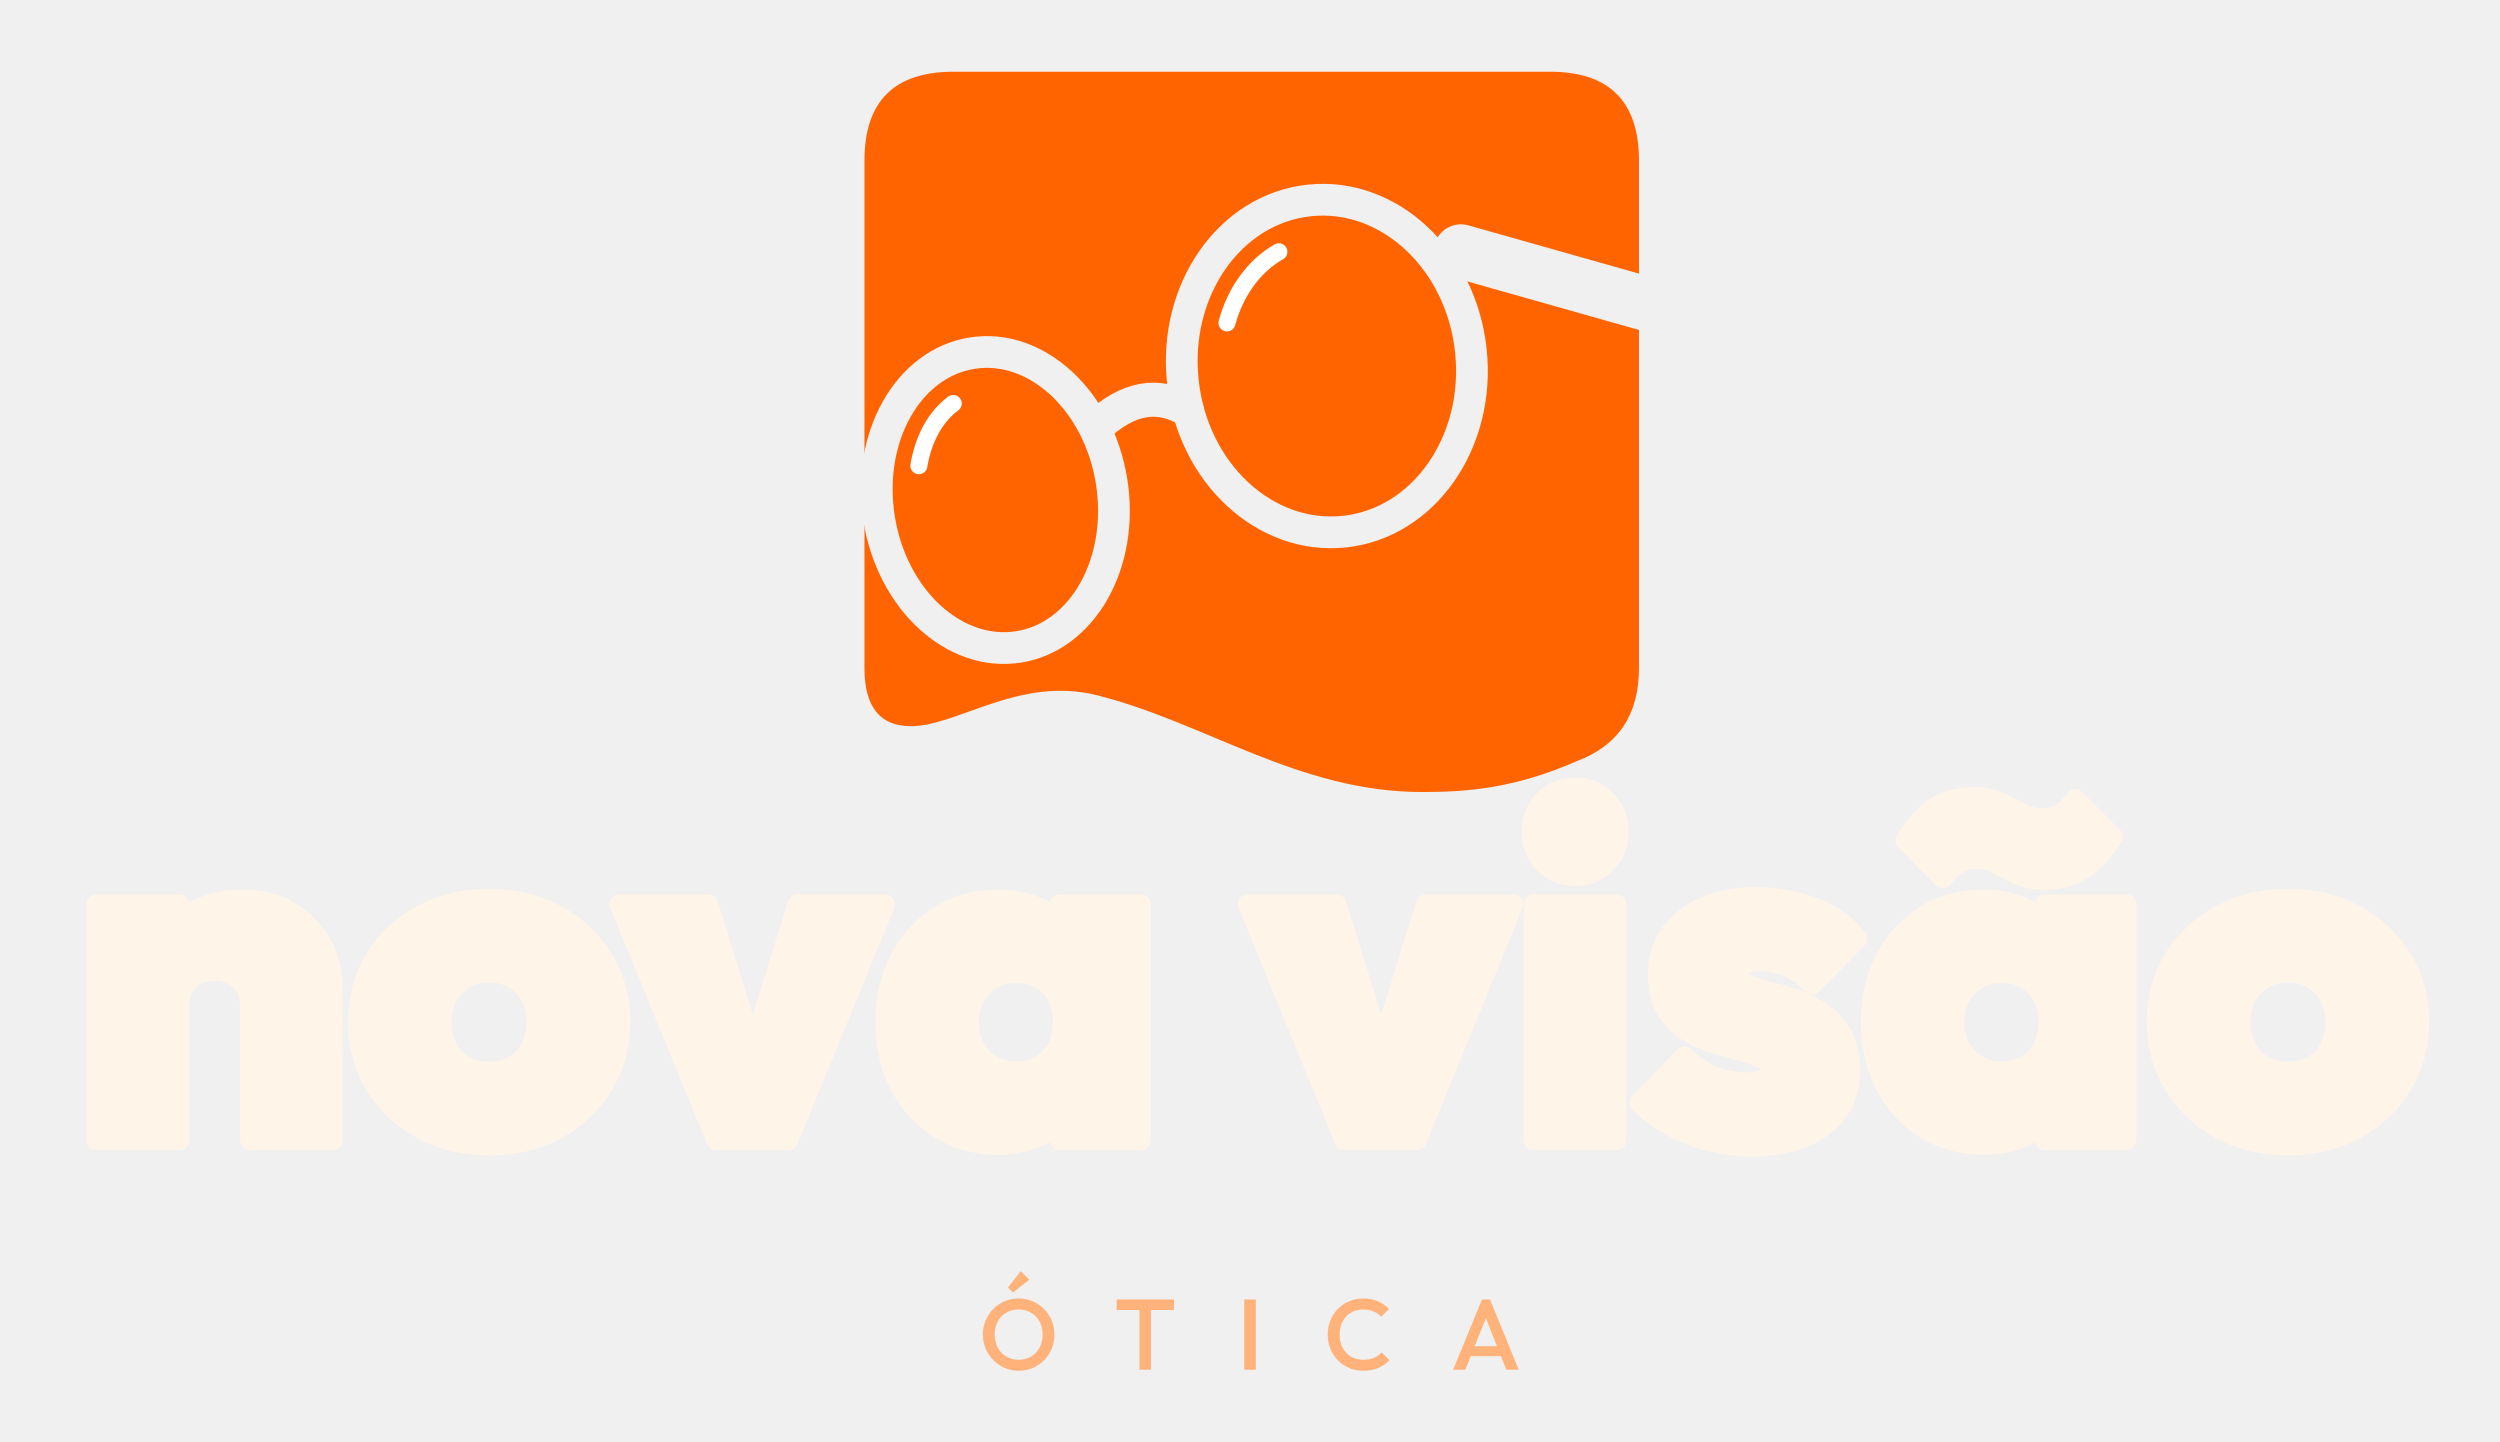
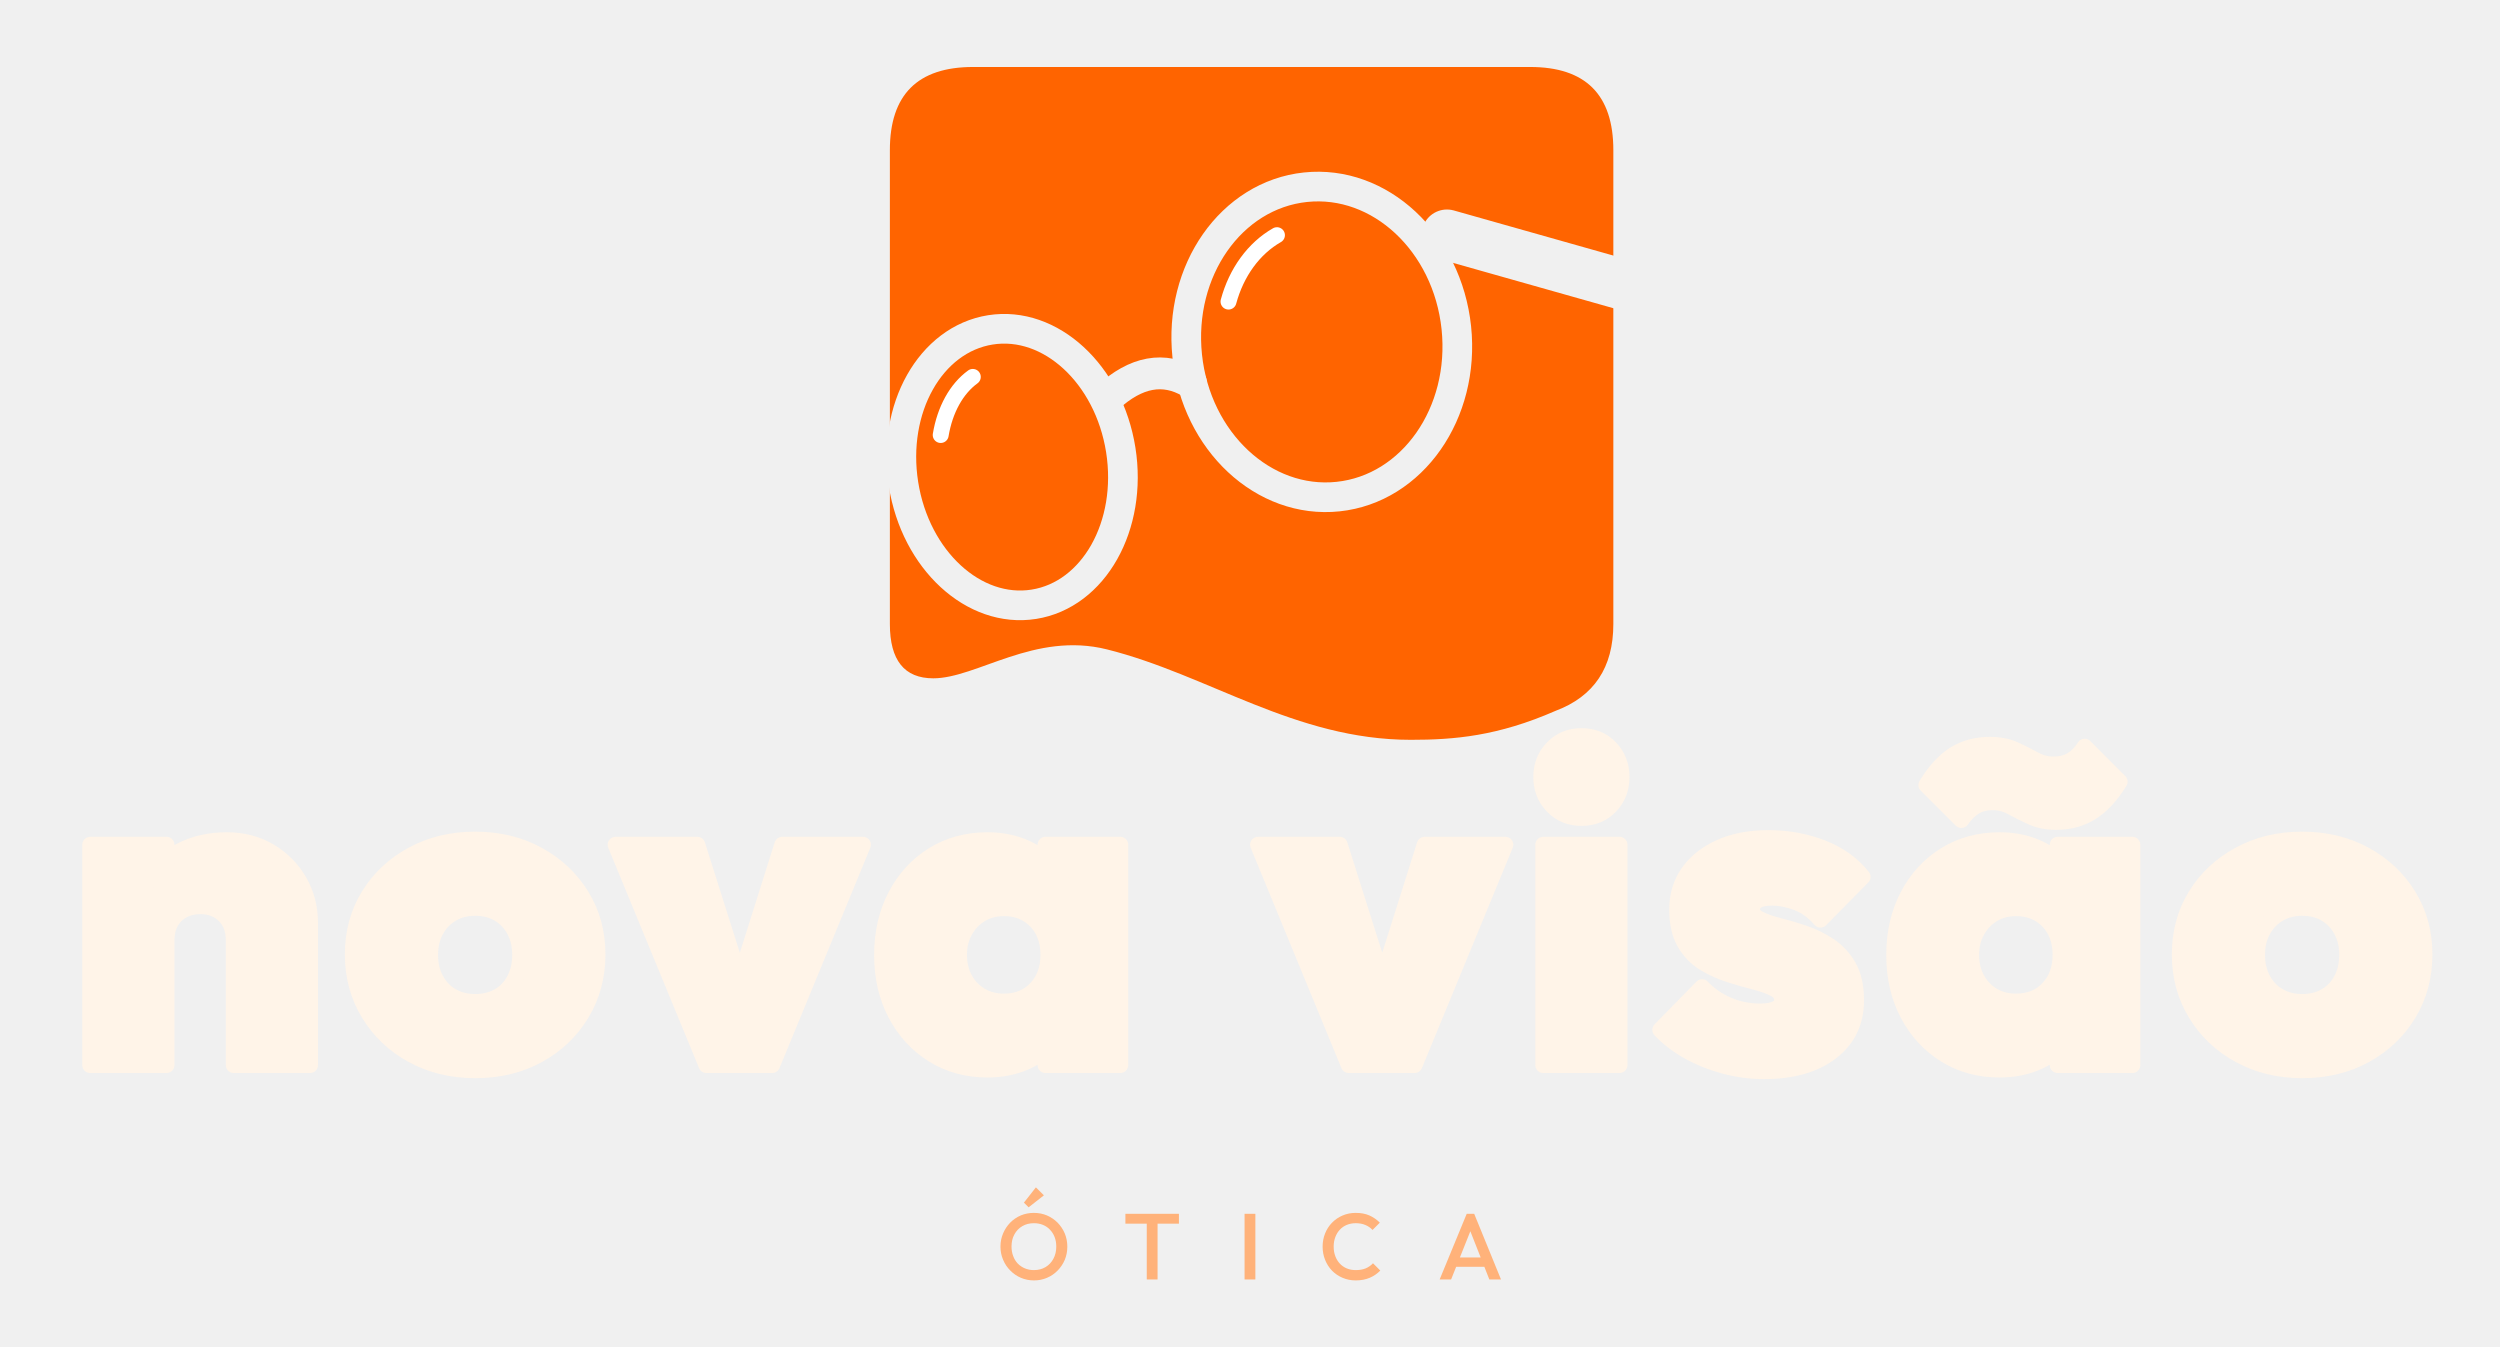
- <svg xmlns="http://www.w3.org/2000/svg" viewBox="0 0 348.6 201" role="img" aria-label="Nova Visão ótica">
+ <svg xmlns="http://www.w3.org/2000/svg" viewBox="0 0 373.2 201" role="img" aria-label="Nova Visão ótica">
  <defs>
    <mask id="k" maskUnits="userSpaceOnUse" x="-20" y="-20" width="150" height="140">
      <rect x="-20" y="-20" width="150" height="140" fill="#fff" />
      <g fill="none" stroke="#000" stroke-width="4.1" stroke-linecap="round">
        <ellipse cx="16.9" cy="55.3" rx="15.2" ry="19.2" transform="rotate(-9 16.9 55.3)" />
        <ellipse cx="59.7" cy="38.0" rx="18.7" ry="21.5" transform="rotate(-6 59.7 38.0)" />
        <path d="M30.1 45.7Q36 40.3 41.6 43.6" stroke-width="4.4" />
      </g>
      <path d="M77 23.2L106 31.4" stroke="#000" stroke-width="7" stroke-linecap="round" fill="none" />
    </mask>
  </defs>
-   <g transform="translate(120.54 10) scale(1.08)">
+   <g transform="translate(132.84 10) scale(1.08)">
    <g mask="url(#k)">
      <path d="M11.5 0H88.5Q100 0 100 11.5V77Q100 86 92 89C84 92.5 78 93 72 93C56 93 44 84 30 80.5C20 78 12 84.5 6 84.5Q0 84.5 0 77V11.5Q0 0 11.5 0Z" fill="#FF6400" />
    </g>
    <g fill="none" stroke="#FFFFFF" stroke-width="2.2" stroke-linecap="round">
      <path d="M7.84 49.38A10 14 0 0 1 13.48 42.14" transform="rotate(-9 16.9 55.3)" />
      <path d="M47.46 31.11A13.5 16.3 0 0 1 55.08 22.68" transform="rotate(-6 59.7 38.0)" />
    </g>
  </g>
-   <path d="M34.82 159.00L34.82 140.38Q34.82 138.07 33.45 136.74Q32.07 135.41 29.97 135.41Q28.53 135.41 27.41 136.01Q26.29 136.61 25.67 137.74Q25.04 138.86 25.04 140.38L20.53 138.28Q20.53 134.32 22.27 131.44Q24.01 128.55 27.07 126.97Q30.13 125.39 34.00 125.39Q37.58 125.39 40.39 127.05Q43.20 128.71 44.81 131.49Q46.43 134.28 46.43 137.74L46.43 159.00L34.82 159.00ZM13.43 159.00L13.43 126.07L25.04 126.07L25.04 159.00L13.43 159.00ZM68.24 159.77Q62.98 159.77 58.82 157.51Q54.66 155.26 52.26 151.32Q49.86 147.38 49.86 142.47Q49.86 137.55 52.23 133.68Q54.61 129.81 58.77 127.55Q62.93 125.29 68.19 125.29Q73.46 125.29 77.60 127.54Q81.73 129.79 84.13 133.67Q86.54 137.55 86.54 142.47Q86.54 147.38 84.16 151.32Q81.78 155.26 77.64 157.51Q73.51 159.77 68.24 159.77ZM68.19 149.40Q70.17 149.40 71.66 148.55Q73.14 147.69 73.96 146.13Q74.77 144.56 74.77 142.51Q74.77 140.47 73.92 138.92Q73.08 137.37 71.62 136.52Q70.17 135.66 68.19 135.66Q66.27 135.66 64.79 136.54Q63.30 137.42 62.46 138.97Q61.62 140.51 61.62 142.56Q61.62 144.56 62.46 146.13Q63.30 147.69 64.79 148.55Q66.27 149.40 68.19 149.40ZM99.84 159.00L86.35 126.07L98.77 126.07L107.39 153.78L102.59 153.78L111.17 126.07L123.45 126.07L109.96 159.00L99.84 159.00ZM139.17 159.67Q134.60 159.67 131.03 157.45Q127.47 155.23 125.44 151.37Q123.41 147.51 123.41 142.55Q123.41 137.57 125.44 133.69Q127.47 129.81 131.03 127.60Q134.60 125.39 139.17 125.39Q142.29 125.39 144.86 126.54Q147.43 127.68 149.09 129.71Q150.76 131.74 151.10 134.37L151.10 150.70Q150.76 153.33 149.10 155.36Q147.45 157.39 144.87 158.53Q142.29 159.67 139.17 159.67ZM141.66 149.34Q144.59 149.34 146.39 147.43Q148.18 145.53 148.18 142.53Q148.18 140.51 147.38 139.00Q146.58 137.48 145.11 136.60Q143.64 135.72 141.70 135.72Q139.79 135.72 138.32 136.60Q136.85 137.48 135.99 139.02Q135.13 140.56 135.13 142.53Q135.13 144.50 135.97 146.04Q136.80 147.58 138.30 148.46Q139.79 149.34 141.66 149.34ZM147.76 159.00L147.76 150.16L149.43 142.13L147.76 134.16L147.76 126.07L159.13 126.07L159.13 159.00L147.76 159.00ZM187.45 159.00L173.96 126.07L186.38 126.07L195.00 153.78L190.19 153.78L198.78 126.07L211.06 126.07L197.57 159.00L187.45 159.00ZM213.82 159.00L213.82 126.07L225.43 126.07L225.43 159.00L213.82 159.00ZM219.63 122.19Q217.01 122.19 215.27 120.39Q213.54 118.60 213.54 115.98Q213.54 113.36 215.27 111.57Q217.01 109.77 219.63 109.77Q222.31 109.77 224.01 111.57Q225.72 113.36 225.72 115.98Q225.72 118.60 224.01 120.39Q222.31 122.19 219.63 122.19ZM244.19 159.92Q241.20 159.92 238.27 159.14Q235.34 158.36 232.83 156.97Q230.33 155.58 228.58 153.74L234.91 147.27Q236.55 148.98 238.79 149.93Q241.03 150.88 243.60 150.88Q245.11 150.88 245.93 150.46Q246.74 150.04 246.74 149.26Q246.74 148.16 245.60 147.60Q244.46 147.03 242.69 146.58Q240.92 146.13 238.94 145.50Q236.96 144.87 235.17 143.78Q233.37 142.68 232.25 140.74Q231.14 138.80 231.14 135.76Q231.14 132.61 232.83 130.21Q234.52 127.82 237.62 126.43Q240.73 125.05 244.87 125.05Q249.12 125.05 252.93 126.50Q256.73 127.96 259.05 130.87L252.67 137.35Q251.06 135.50 249.09 134.79Q247.13 134.09 245.50 134.09Q243.96 134.09 243.26 134.54Q242.56 134.99 242.56 135.74Q242.56 136.64 243.68 137.19Q244.79 137.74 246.57 138.18Q248.34 138.62 250.29 139.28Q252.24 139.95 254.02 141.13Q255.79 142.32 256.91 144.27Q258.02 146.22 258.02 149.33Q258.02 154.20 254.28 157.06Q250.54 159.92 244.19 159.92ZM276.58 159.67Q272.01 159.67 268.44 157.45Q264.88 155.23 262.85 151.37Q260.82 147.51 260.82 142.55Q260.82 137.57 262.85 133.69Q264.88 129.81 268.44 127.60Q272.01 125.39 276.58 125.39Q279.70 125.39 282.27 126.54Q284.85 127.68 286.51 129.71Q288.17 131.74 288.51 134.37L288.51 150.70Q288.17 153.33 286.52 155.36Q284.86 157.39 282.28 158.53Q279.70 159.67 276.58 159.67ZM279.07 149.34Q282.00 149.34 283.80 147.43Q285.59 145.53 285.59 142.53Q285.59 140.51 284.79 139.00Q283.99 137.48 282.52 136.60Q281.05 135.72 279.12 135.72Q277.20 135.72 275.73 136.60Q274.26 137.48 273.40 139.02Q272.54 140.56 272.54 142.53Q272.54 144.50 273.38 146.04Q274.21 147.58 275.71 148.46Q277.20 149.34 279.07 149.34ZM285.17 159.00L285.17 150.16L286.84 142.13L285.17 134.16L285.17 126.07L296.54 126.07L296.54 159.00L285.17 159.00ZM285.13 122.74Q283.00 122.74 281.40 122.00Q279.81 121.26 278.47 120.54Q277.13 119.81 275.66 119.81Q274.12 119.81 273.01 120.47Q271.90 121.12 270.96 122.48L265.66 117.19Q267.57 113.99 269.87 112.55Q272.16 111.11 275.18 111.11Q277.36 111.11 278.93 111.84Q280.51 112.57 281.85 113.30Q283.20 114.04 284.65 114.04Q286.26 114.04 287.37 113.38Q288.48 112.73 289.35 111.37L294.65 116.66Q292.74 119.81 290.45 121.27Q288.15 122.74 285.13 122.74ZM319.07 159.77Q313.81 159.77 309.65 157.51Q305.49 155.26 303.09 151.32Q300.69 147.38 300.69 142.47Q300.69 137.55 303.07 133.68Q305.45 129.81 309.60 127.55Q313.76 125.29 319.02 125.29Q324.29 125.29 328.43 127.54Q332.56 129.79 334.96 133.67Q337.37 137.55 337.37 142.47Q337.37 147.38 334.99 151.32Q332.61 155.26 328.47 157.51Q324.34 159.77 319.07 159.77ZM319.02 149.40Q321.00 149.40 322.49 148.55Q323.97 147.69 324.79 146.13Q325.60 144.56 325.60 142.51Q325.60 140.47 324.75 138.92Q323.91 137.37 322.45 136.52Q321.00 135.66 319.02 135.66Q317.10 135.66 315.62 136.54Q314.13 137.42 313.29 138.97Q312.45 140.51 312.45 142.56Q312.45 144.56 313.29 146.13Q314.13 147.69 315.62 148.55Q317.10 149.40 319.02 149.40Z" fill="#FFF4E8" stroke="#FFF4E8" stroke-width="2.7" stroke-linejoin="round" />
-   <path d="M142.06 191.14Q141.01 191.14 140.10 190.75Q139.19 190.36 138.51 189.66Q137.82 188.97 137.44 188.05Q137.05 187.14 137.05 186.09Q137.05 185.04 137.44 184.13Q137.82 183.22 138.50 182.52Q139.18 181.83 140.08 181.44Q140.99 181.06 142.04 181.06Q143.09 181.06 143.99 181.44Q144.89 181.83 145.58 182.52Q146.26 183.22 146.65 184.13Q147.03 185.05 147.03 186.10Q147.03 187.15 146.65 188.07Q146.26 188.98 145.59 189.67Q144.91 190.36 144.00 190.75Q143.10 191.14 142.06 191.14ZM142.04 189.60Q143.03 189.60 143.78 189.15Q144.53 188.70 144.96 187.91Q145.38 187.12 145.38 186.09Q145.38 185.32 145.14 184.68Q144.89 184.04 144.44 183.57Q144.00 183.10 143.39 182.85Q142.78 182.60 142.04 182.60Q141.06 182.60 140.31 183.04Q139.56 183.48 139.13 184.27Q138.70 185.05 138.70 186.09Q138.70 186.86 138.95 187.51Q139.19 188.16 139.64 188.62Q140.08 189.08 140.69 189.34Q141.31 189.60 142.04 189.60ZM141.25 180.23L140.55 179.53L142.34 177.25L143.53 178.44L141.25 180.23ZM158.89 191.00L158.89 181.48L160.50 181.48L160.50 191.00L158.89 191.00ZM155.70 182.67L155.70 181.20L163.70 181.20L163.70 182.67L155.70 182.67ZM173.50 191.00L173.50 181.20L175.11 181.20L175.11 191.00L173.50 191.00ZM190.09 191.14Q189.02 191.14 188.12 190.75Q187.22 190.37 186.54 189.68Q185.87 188.98 185.51 188.07Q185.14 187.15 185.14 186.10Q185.14 185.05 185.51 184.13Q185.87 183.22 186.54 182.53Q187.22 181.84 188.12 181.45Q189.02 181.06 190.09 181.06Q191.28 181.06 192.14 181.45Q193.01 181.84 193.68 182.52L192.59 183.61Q192.16 183.13 191.53 182.87Q190.91 182.60 190.09 182.60Q189.36 182.60 188.76 182.85Q188.15 183.10 187.71 183.57Q187.27 184.04 187.03 184.69Q186.80 185.33 186.80 186.10Q186.80 186.87 187.03 187.51Q187.27 188.16 187.71 188.63Q188.15 189.10 188.76 189.35Q189.36 189.60 190.09 189.60Q190.98 189.60 191.60 189.33Q192.23 189.05 192.66 188.58L193.75 189.67Q193.08 190.36 192.17 190.75Q191.26 191.14 190.09 191.14ZM202.62 191.00L206.65 181.20L207.77 181.20L211.77 191.00L210.04 191.00L206.90 183.06L207.49 183.06L204.32 191.00L202.62 191.00ZM204.60 189.11L204.60 187.71L209.80 187.71L209.80 189.11L204.60 189.11Z" fill="#FFB27A" />
+   <path d="M34.89 159.00L34.89 140.38Q34.89 138.02 33.49 136.65Q32.08 135.28 29.92 135.28Q28.44 135.28 27.29 135.90Q26.14 136.52 25.50 137.67Q24.86 138.82 24.86 140.38L20.43 138.30Q20.43 134.36 22.17 131.47Q23.90 128.59 26.95 127.00Q29.99 125.42 33.86 125.42Q37.44 125.42 40.25 127.09Q43.06 128.76 44.67 131.55Q46.29 134.34 46.29 137.79L46.29 159.00L34.89 159.00ZM13.46 159.00L13.46 126.10L24.86 126.10L24.86 159.00L13.46 159.00ZM70.96 159.77Q65.74 159.77 61.59 157.51Q57.45 155.25 55.06 151.32Q52.66 147.38 52.66 142.48Q52.66 137.58 55.03 133.71Q57.41 129.84 61.55 127.59Q65.69 125.33 70.92 125.33Q76.17 125.33 80.28 127.58Q84.40 129.82 86.80 133.70Q89.20 137.58 89.20 142.48Q89.20 147.38 86.82 151.32Q84.45 155.25 80.33 157.51Q76.21 159.77 70.96 159.77ZM70.92 149.57Q72.94 149.57 74.46 148.69Q75.98 147.81 76.81 146.21Q77.64 144.62 77.64 142.53Q77.64 140.44 76.78 138.86Q75.91 137.28 74.43 136.41Q72.94 135.53 70.92 135.53Q68.96 135.53 67.44 136.43Q65.92 137.33 65.07 138.91Q64.21 140.48 64.21 142.57Q64.21 144.62 65.07 146.21Q65.92 147.81 67.44 148.69Q68.96 149.57 70.92 149.57ZM105.45 159.00L91.89 126.10L104.10 126.10L112.85 153.74L108.05 153.74L116.77 126.10L128.83 126.10L115.27 159.00L105.45 159.00ZM147.42 159.67Q142.85 159.67 139.29 157.45Q135.73 155.23 133.70 151.37Q131.67 147.52 131.67 142.57Q131.67 137.60 133.70 133.72Q135.73 129.84 139.29 127.63Q142.85 125.42 147.42 125.42Q150.57 125.42 153.16 126.59Q155.74 127.76 157.40 129.82Q159.07 131.89 159.39 134.56L159.39 150.53Q159.07 153.20 157.41 155.27Q155.76 157.34 153.17 158.51Q150.57 159.67 147.42 159.67ZM149.84 149.51Q152.84 149.51 154.67 147.56Q156.50 145.61 156.50 142.55Q156.50 140.48 155.68 138.93Q154.86 137.38 153.36 136.48Q151.86 135.58 149.88 135.58Q147.93 135.58 146.43 136.48Q144.93 137.38 144.05 138.96Q143.17 140.53 143.17 142.55Q143.17 144.57 144.03 146.14Q144.88 147.72 146.41 148.62Q147.93 149.51 149.84 149.51ZM156.07 159.00L156.07 150.17L157.73 142.14L156.07 134.19L156.07 126.10L167.24 126.10L167.24 159.00L156.07 159.00ZM201.34 159.00L187.79 126.10L200.00 126.10L208.75 153.74L203.94 153.74L212.67 126.10L224.73 126.10L211.17 159.00L201.34 159.00ZM230.37 159.00L230.37 126.10L241.77 126.10L241.77 159.00L230.37 159.00ZM236.07 122.11Q233.49 122.11 231.78 120.34Q230.07 118.58 230.07 116.00Q230.07 113.41 231.78 111.65Q233.49 109.88 236.07 109.88Q238.72 109.88 240.39 111.65Q242.07 113.41 242.07 116.00Q242.07 118.58 240.39 120.34Q238.72 122.11 236.07 122.11ZM263.34 159.91Q260.36 159.91 257.45 159.13Q254.54 158.35 252.06 156.97Q249.58 155.58 247.84 153.74L254.09 147.36Q255.73 149.08 257.96 150.03Q260.20 150.99 262.78 150.99Q264.34 150.99 265.18 150.55Q266.02 150.11 266.02 149.30Q266.02 148.18 264.88 147.61Q263.74 147.03 261.96 146.57Q260.17 146.12 258.19 145.49Q256.21 144.86 254.40 143.77Q252.60 142.67 251.48 140.74Q250.36 138.80 250.36 135.77Q250.36 132.62 252.04 130.23Q253.72 127.85 256.80 126.47Q259.87 125.10 264.00 125.10Q268.23 125.10 271.99 126.55Q275.76 128.00 278.06 130.90L271.76 137.29Q270.16 135.44 268.21 134.73Q266.25 134.01 264.58 134.01Q263.01 134.01 262.28 134.48Q261.55 134.95 261.55 135.72Q261.55 136.65 262.68 137.20Q263.80 137.76 265.58 138.21Q267.36 138.65 269.32 139.32Q271.28 139.98 273.06 141.16Q274.84 142.34 275.96 144.29Q277.08 146.23 277.08 149.34Q277.08 154.19 273.37 157.05Q269.65 159.91 263.34 159.91ZM298.51 159.67Q293.94 159.67 290.38 157.45Q286.82 155.23 284.79 151.37Q282.76 147.52 282.76 142.57Q282.76 137.60 284.79 133.72Q286.82 129.84 290.38 127.63Q293.94 125.42 298.51 125.42Q301.66 125.42 304.25 126.59Q306.83 127.76 308.50 129.82Q310.16 131.89 310.48 134.56L310.48 150.53Q310.16 153.20 308.51 155.27Q306.85 157.34 304.26 158.51Q301.66 159.67 298.51 159.67ZM300.93 149.51Q303.93 149.51 305.76 147.56Q307.59 145.61 307.59 142.55Q307.59 140.48 306.77 138.93Q305.95 137.38 304.45 136.48Q302.95 135.58 300.97 135.58Q299.02 135.58 297.52 136.48Q296.02 137.38 295.14 138.96Q294.26 140.53 294.26 142.55Q294.26 144.57 295.12 146.14Q295.98 147.72 297.50 148.62Q299.02 149.51 300.93 149.51ZM307.17 159.00L307.17 150.17L308.82 142.14L307.17 134.19L307.17 126.10L318.33 126.10L318.33 159.00L307.17 159.00ZM306.96 122.70Q304.83 122.70 303.24 121.96Q301.64 121.22 300.30 120.49Q298.97 119.76 297.49 119.76Q295.94 119.76 294.84 120.41Q293.73 121.07 292.79 122.42L287.56 117.19Q289.47 114.04 291.75 112.61Q294.03 111.18 297.03 111.18Q299.21 111.18 300.78 111.91Q302.35 112.64 303.70 113.38Q305.05 114.12 306.50 114.12Q308.12 114.12 309.22 113.46Q310.33 112.81 311.20 111.46L316.43 116.69Q314.52 119.79 312.24 121.24Q309.96 122.70 306.96 122.70ZM343.70 159.77Q338.47 159.77 334.33 157.51Q330.18 155.25 327.79 151.32Q325.39 147.38 325.39 142.48Q325.39 137.58 327.76 133.71Q330.14 129.84 334.28 127.59Q338.42 125.33 343.65 125.33Q348.90 125.33 353.02 127.58Q357.14 129.82 359.53 133.70Q361.93 137.58 361.93 142.48Q361.93 147.38 359.56 151.32Q357.18 155.25 353.06 157.51Q348.94 159.77 343.70 159.77ZM343.65 149.57Q345.67 149.57 347.19 148.69Q348.71 147.81 349.54 146.21Q350.38 144.62 350.38 142.53Q350.38 140.44 349.51 138.86Q348.65 137.28 347.16 136.41Q345.67 135.53 343.65 135.53Q341.70 135.53 340.18 136.43Q338.65 137.33 337.80 138.91Q336.94 140.48 336.94 142.57Q336.94 144.62 337.80 146.21Q338.65 147.81 340.18 148.69Q341.70 149.57 343.65 149.57Z" fill="#FFF4E8" stroke="#FFF4E8" stroke-width="2.36" stroke-linejoin="round" />
+   <path d="M154.36 191.14Q153.31 191.14 152.40 190.75Q151.49 190.36 150.81 189.66Q150.12 188.97 149.74 188.05Q149.35 187.14 149.35 186.09Q149.35 185.04 149.74 184.13Q150.12 183.22 150.80 182.52Q151.48 181.83 152.38 181.44Q153.29 181.06 154.34 181.06Q155.39 181.06 156.29 181.44Q157.19 181.83 157.88 182.52Q158.56 183.22 158.95 184.13Q159.33 185.05 159.33 186.10Q159.33 187.15 158.95 188.07Q158.56 188.98 157.88 189.67Q157.21 190.36 156.30 190.75Q155.40 191.14 154.36 191.14ZM154.34 189.60Q155.33 189.60 156.08 189.15Q156.83 188.70 157.25 187.91Q157.68 187.12 157.68 186.09Q157.68 185.32 157.44 184.68Q157.19 184.04 156.74 183.57Q156.30 183.10 155.69 182.85Q155.08 182.60 154.34 182.60Q153.36 182.60 152.61 183.04Q151.86 183.48 151.43 184.27Q151.00 185.05 151.00 186.09Q151.00 186.86 151.25 187.51Q151.49 188.16 151.93 188.62Q152.38 189.08 152.99 189.34Q153.61 189.60 154.34 189.60ZM153.55 180.23L152.85 179.53L154.64 177.25L155.83 178.44L153.55 180.23ZM171.19 191.00L171.19 181.48L172.80 181.48L172.80 191.00L171.19 191.00ZM168.00 182.67L168.00 181.20L175.99 181.20L175.99 182.67L168.00 182.67ZM185.79 191.00L185.79 181.20L187.40 181.20L187.40 191.00L185.79 191.00ZM202.38 191.14Q201.32 191.14 200.42 190.75Q199.51 190.37 198.84 189.68Q198.17 188.98 197.81 188.07Q197.44 187.15 197.44 186.10Q197.44 185.05 197.81 184.13Q198.17 183.22 198.84 182.53Q199.51 181.84 200.42 181.45Q201.32 181.06 202.38 181.06Q203.57 181.06 204.44 181.45Q205.31 181.84 205.98 182.52L204.89 183.61Q204.46 183.13 203.83 182.87Q203.21 182.60 202.38 182.60Q201.66 182.60 201.05 182.85Q200.45 183.10 200.01 183.57Q199.57 184.04 199.33 184.69Q199.09 185.33 199.09 186.10Q199.09 186.87 199.33 187.51Q199.57 188.16 200.01 188.63Q200.45 189.10 201.05 189.35Q201.66 189.60 202.38 189.60Q203.28 189.60 203.90 189.33Q204.53 189.05 204.96 188.58L206.05 189.67Q205.38 190.36 204.47 190.75Q203.56 191.14 202.38 191.14ZM214.91 191.00L218.95 181.20L220.07 181.20L224.07 191.00L222.33 191.00L219.20 183.06L219.79 183.06L216.62 191.00L214.91 191.00ZM216.90 189.11L216.90 187.71L222.10 187.71L222.10 189.11L216.90 189.11Z" fill="#FFB27A" />
</svg>
